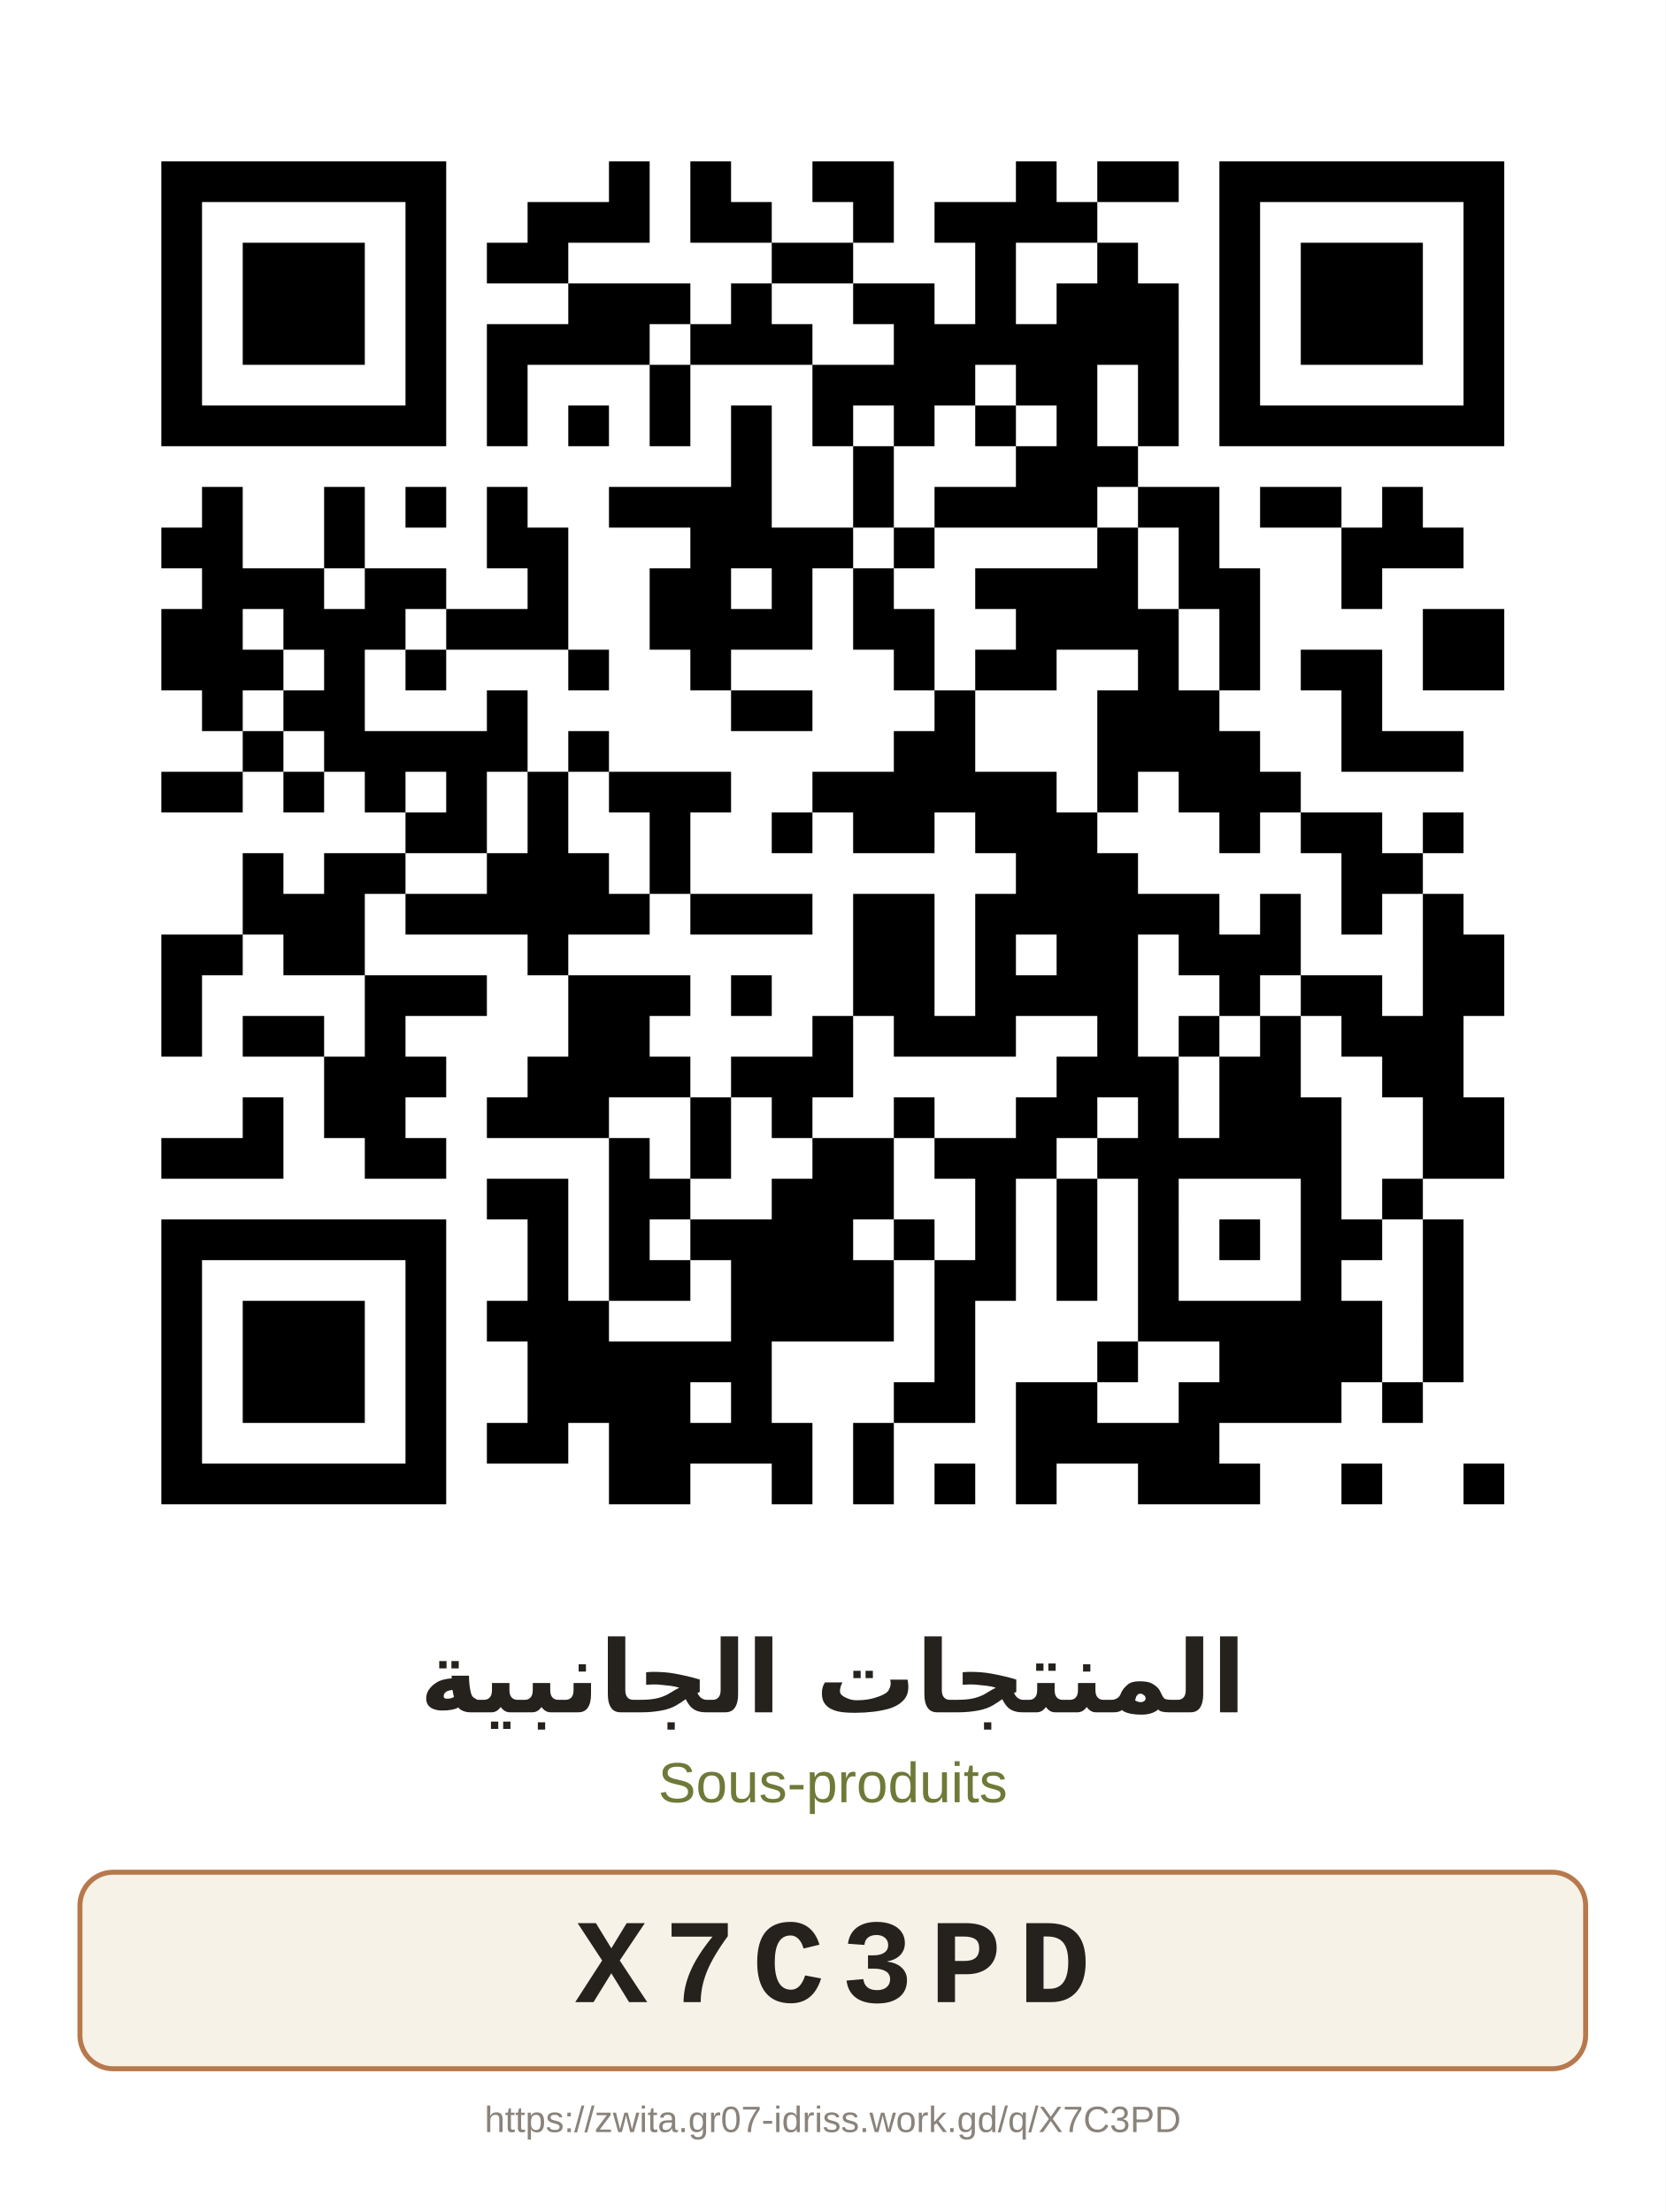
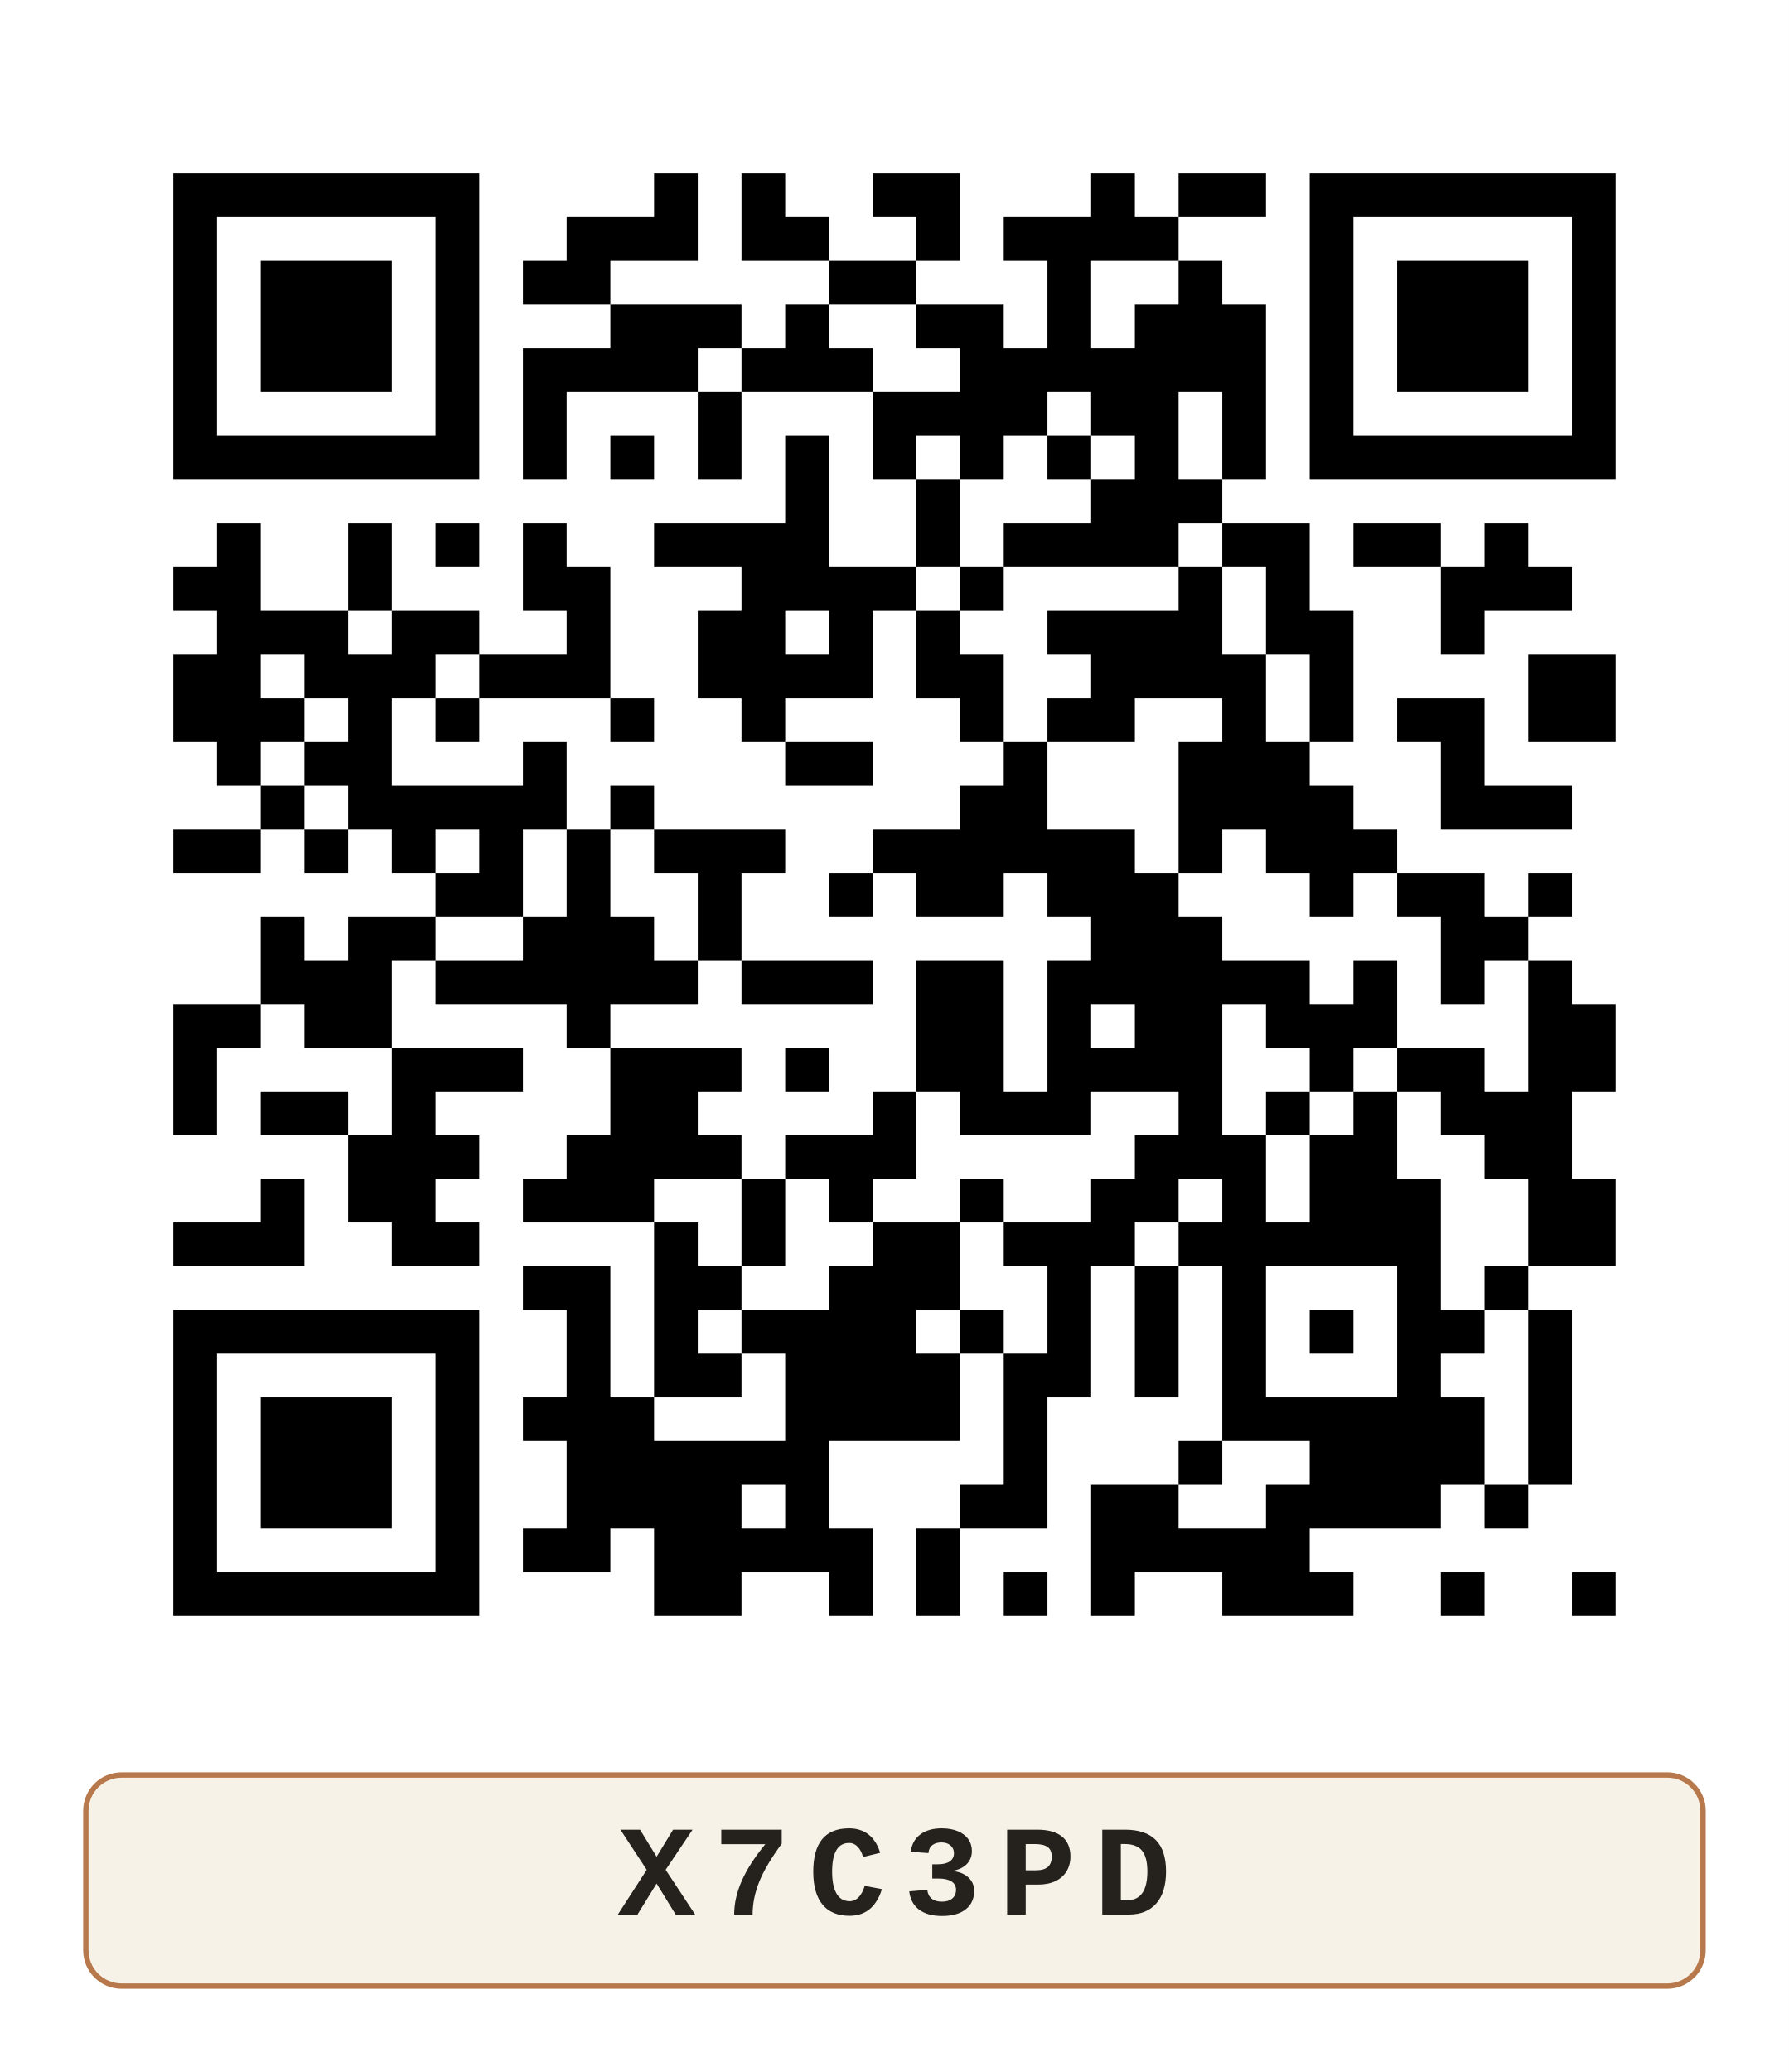
- <svg xmlns="http://www.w3.org/2000/svg" width="1000" height="1328" viewBox="0 0 1000 1328" font-family="system-ui, 'Segoe UI', Tahoma, Arial, sans-serif">
-   <rect width="1000" height="1328" fill="#ffffff" />
+ <svg xmlns="http://www.w3.org/2000/svg" width="1000" height="1158" viewBox="0 0 1000 1158" font-family="system-ui, 'Segoe UI', Tahoma, Arial, sans-serif">
+   <rect width="1000" height="1158" fill="#ffffff" />
  <svg x="48" y="48" width="904" height="904" viewBox="0 0 37 37">
    <path fill="#ffffff" d="M0 0h37v37H0z" />
    <path stroke="#000000" d="M2 2.5h7m4 0h1m1 0h1m2 0h2m3 0h1m1 0h2m1 0h7M2 3.5h1m5 0h1m2 0h3m1 0h2m2 0h1m1 0h4m3 0h1m5 0h1M2 4.5h1m1 0h3m1 0h1m1 0h2m5 0h2m3 0h1m2 0h1m2 0h1m1 0h3m1 0h1M2 5.5h1m1 0h3m1 0h1m3 0h3m1 0h1m2 0h2m1 0h1m1 0h3m1 0h1m1 0h3m1 0h1M2 6.5h1m1 0h3m1 0h1m1 0h4m1 0h3m2 0h7m1 0h1m1 0h3m1 0h1M2 7.5h1m5 0h1m1 0h1m3 0h1m3 0h4m1 0h2m1 0h1m1 0h1m5 0h1M2 8.5h7m1 0h1m1 0h1m1 0h1m1 0h1m1 0h1m1 0h1m1 0h1m1 0h1m1 0h1m1 0h7M16 9.5h1m2 0h1m3 0h3M3 10.5h1m2 0h1m1 0h1m1 0h1m2 0h4m2 0h1m1 0h4m1 0h2m1 0h2m1 0h1M2 11.5h2m2 0h1m3 0h2m3 0h4m1 0h1m4 0h1m1 0h1m3 0h3M3 12.5h3m1 0h2m2 0h1m2 0h2m1 0h1m1 0h1m2 0h4m1 0h2m2 0h1M2 13.5h2m1 0h3m1 0h3m2 0h4m1 0h2m2 0h4m1 0h1m4 0h2M2 14.5h3m1 0h1m1 0h1m3 0h1m2 0h1m4 0h1m1 0h2m2 0h1m1 0h1m1 0h2m1 0h2M3 15.5h1m1 0h2m3 0h1m5 0h2m3 0h1m3 0h3m3 0h1M4 16.5h1m1 0h5m1 0h1m7 0h2m3 0h4m2 0h3M2 17.5h2m1 0h1m1 0h1m1 0h1m1 0h1m1 0h3m2 0h6m1 0h1m1 0h3M8 18.5h2m1 0h1m2 0h1m2 0h1m1 0h2m1 0h3m3 0h1m1 0h2m1 0h1M4 19.5h1m1 0h2m2 0h3m1 0h1m8 0h3m5 0h2M4 20.5h3m1 0h6m1 0h3m1 0h2m1 0h6m1 0h1m1 0h1m1 0h1M2 21.5h2m1 0h2m4 0h1m7 0h2m1 0h1m1 0h2m1 0h3m3 0h2M2 22.5h1m4 0h3m2 0h3m1 0h1m2 0h2m1 0h4m2 0h1m1 0h2m1 0h2M2 23.5h1m1 0h2m1 0h1m4 0h2m4 0h1m1 0h3m2 0h1m1 0h1m1 0h1m1 0h3M6 24.5h3m2 0h4m1 0h3m5 0h3m1 0h2m2 0h2M4 25.5h1m1 0h2m2 0h3m2 0h1m1 0h1m2 0h1m2 0h2m1 0h1m1 0h3m2 0h2M2 26.5h3m2 0h2m4 0h1m1 0h1m2 0h2m1 0h3m1 0h6m2 0h2M10 27.5h2m1 0h2m2 0h3m2 0h1m1 0h1m1 0h1m3 0h1m1 0h1M2 28.5h7m2 0h1m1 0h1m1 0h4m1 0h1m1 0h1m1 0h1m1 0h1m1 0h1m1 0h2m1 0h1M2 29.5h1m5 0h1m2 0h1m1 0h2m1 0h4m1 0h2m1 0h1m1 0h1m3 0h1m2 0h1M2 30.5h1m1 0h3m1 0h1m1 0h3m3 0h4m1 0h1m4 0h6m1 0h1M2 31.5h1m1 0h3m1 0h1m2 0h6m4 0h1m3 0h1m2 0h4m1 0h1M2 32.5h1m1 0h3m1 0h1m2 0h4m1 0h1m3 0h2m1 0h2m2 0h4m1 0h1M2 33.5h1m5 0h1m1 0h2m1 0h5m1 0h1m3 0h5M2 34.5h7m4 0h2m2 0h1m1 0h1m1 0h1m1 0h1m2 0h3m2 0h1m2 0h1" />
  </svg>
-   <text x="500" y="1028" text-anchor="middle" font-size="60" font-weight="700" fill="#25221D" direction="rtl">المنتجات الجانبية</text>
-   <text x="500" y="1082" text-anchor="middle" font-size="34" fill="#6F7938">Sous-produits</text>
-   <rect x="48" y="1124" width="904" height="118" rx="20" fill="#F7F2E8" stroke="#B7794C" stroke-width="3" />
-   <text x="500" y="1202" text-anchor="middle" font-size="72" font-weight="700" letter-spacing="10" fill="#25221D" font-family="ui-monospace, 'Courier New', monospace">X7C3PD</text>
-   <text x="500" y="1280" text-anchor="middle" font-size="22" fill="#8a837b">https://zwita.gr07-idriss.work.gd/q/X7C3PD</text>
+   <rect x="48" y="992" width="904" height="118" rx="20" fill="#F7F2E8" stroke="#B7794C" stroke-width="3" />
+   <text x="500" y="1070" text-anchor="middle" font-size="72" font-weight="700" letter-spacing="10" fill="#25221D" font-family="ui-monospace, 'Courier New', monospace">X7C3PD</text>
</svg>
